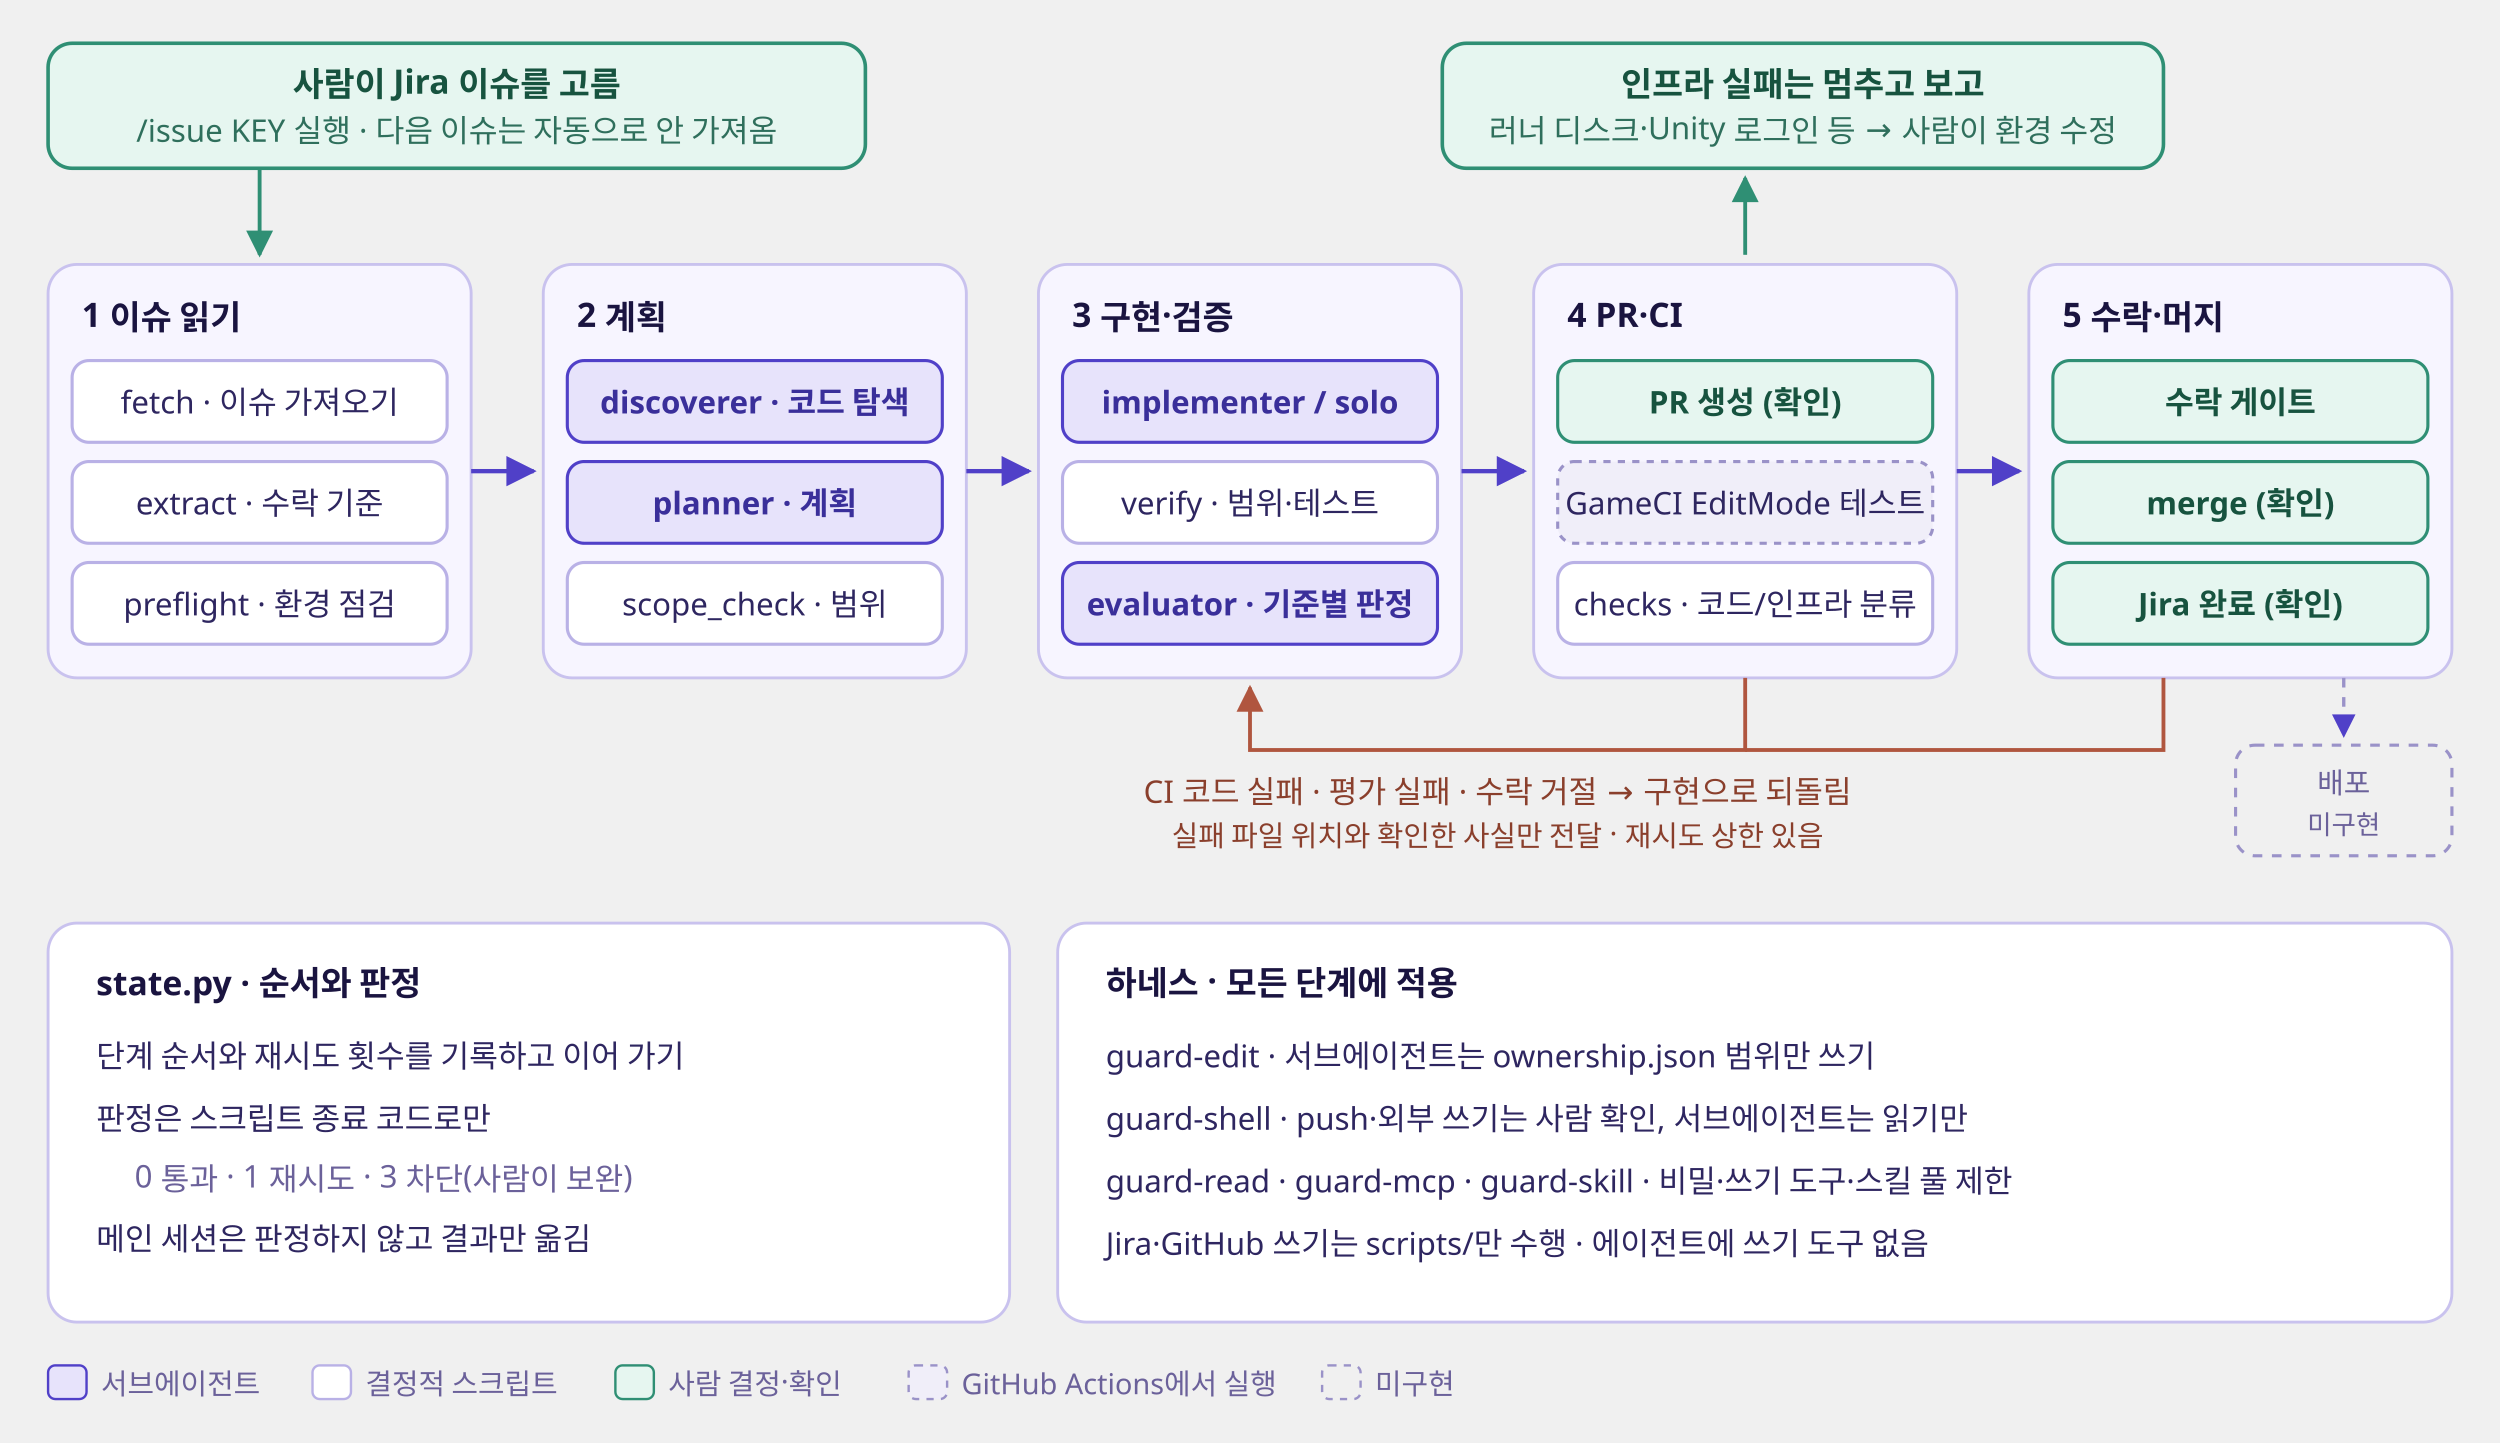
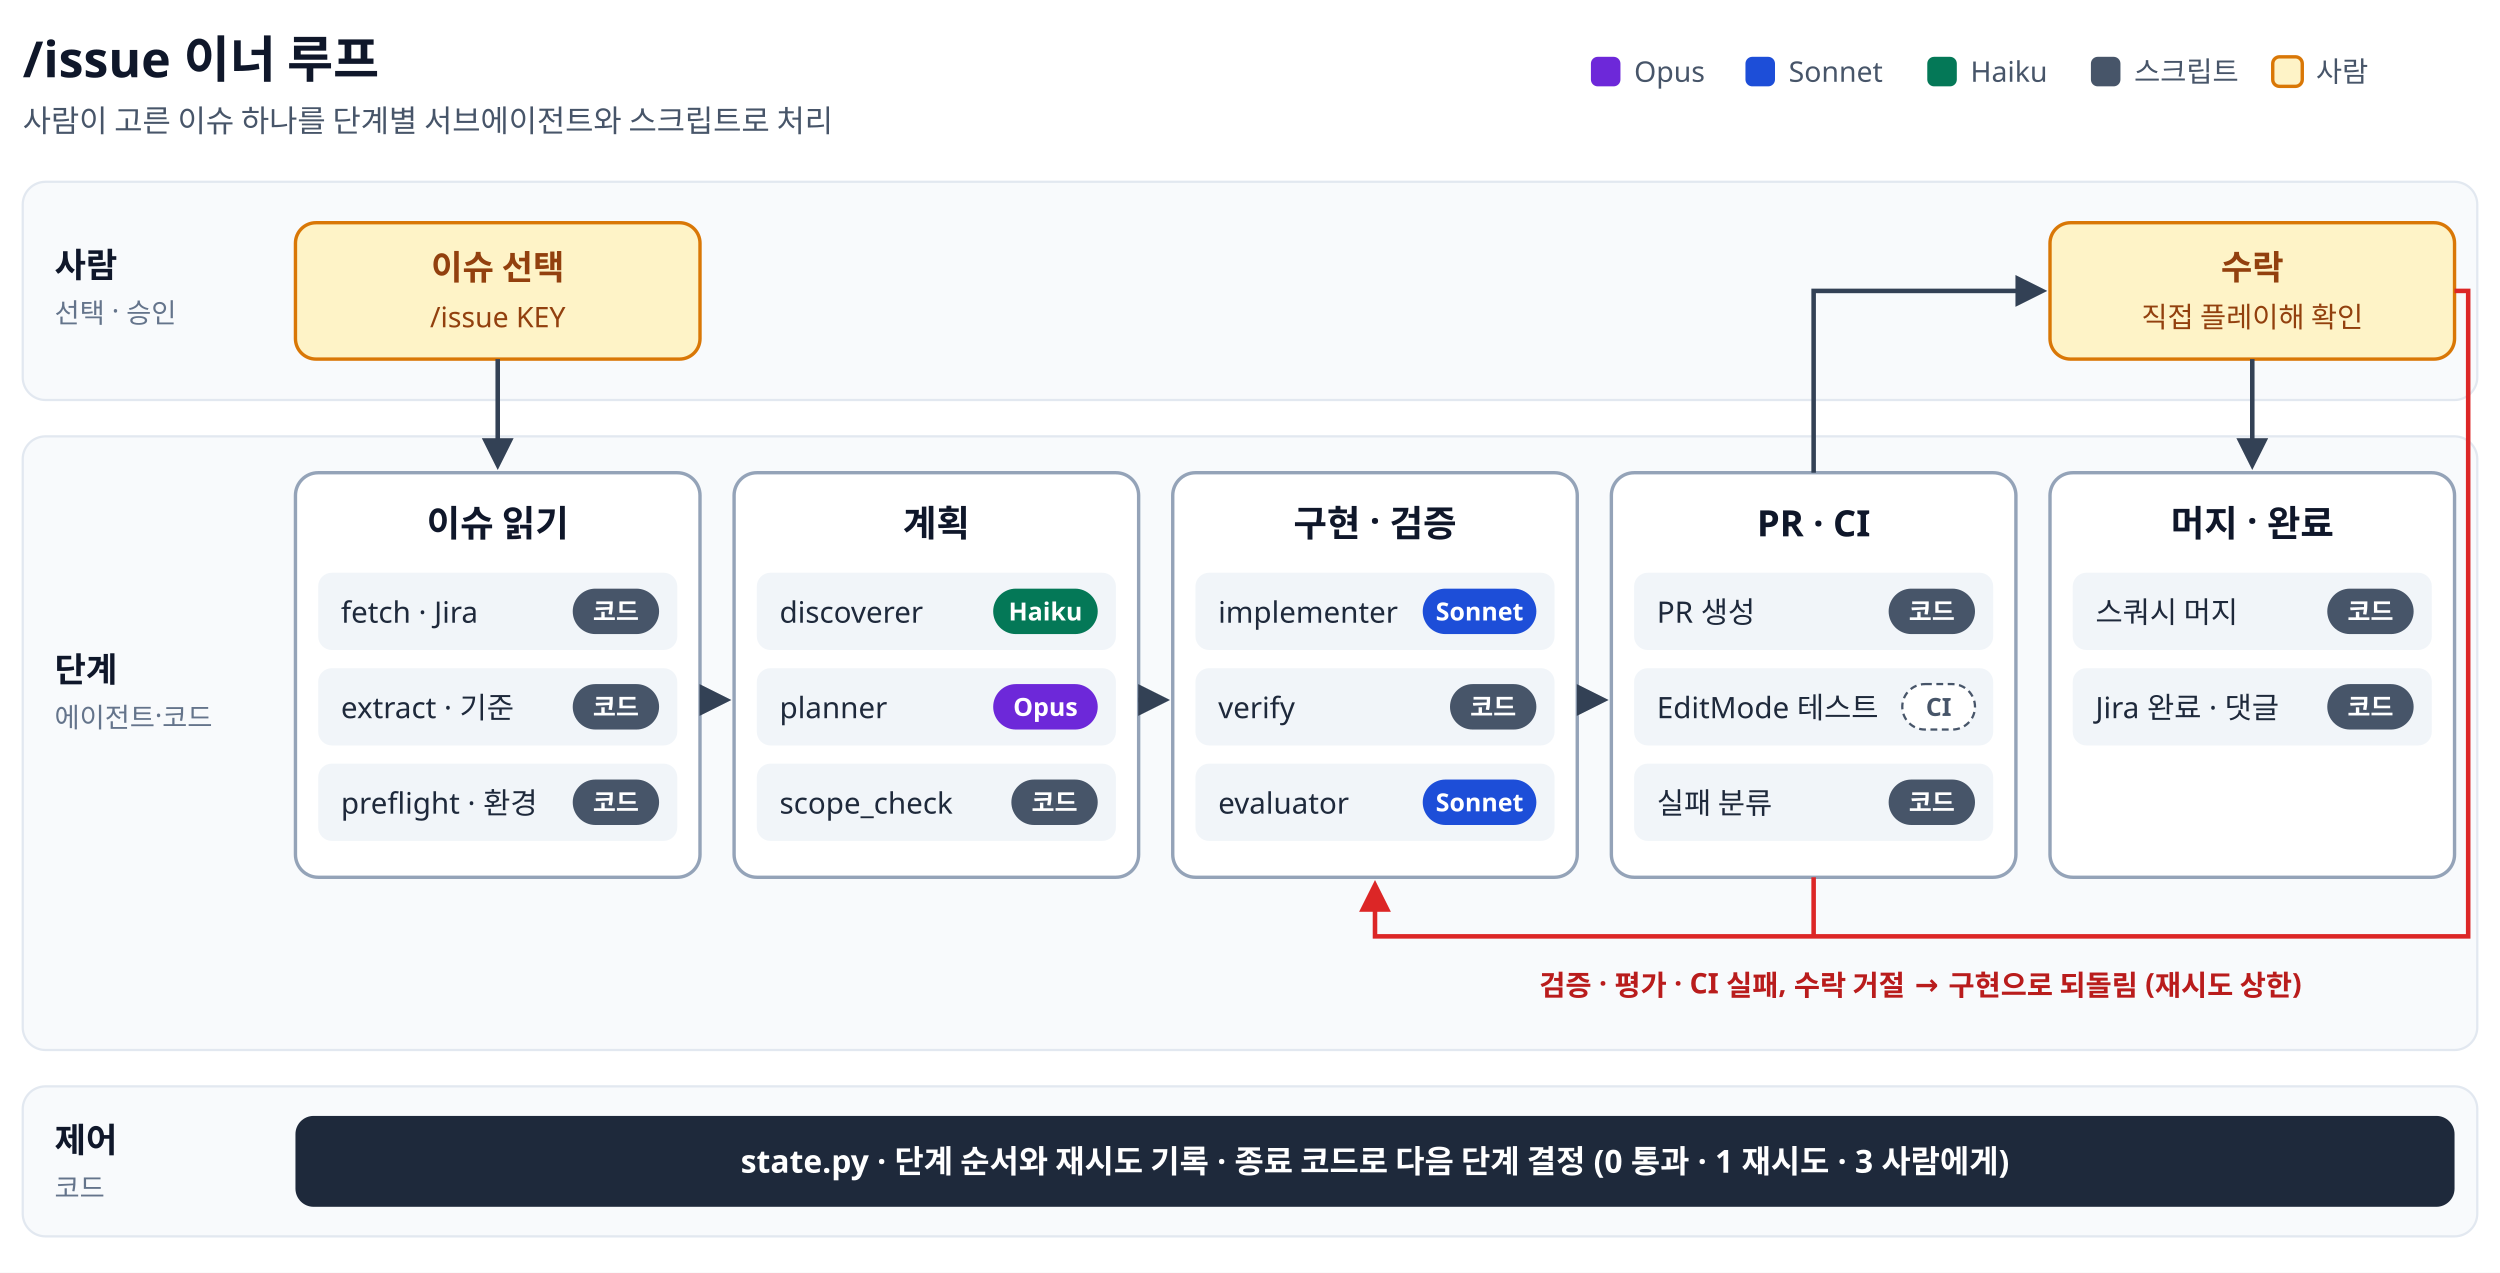
- <svg xmlns="http://www.w3.org/2000/svg" viewBox="0 0 1040 600" font-family="'Noto Sans KR', 'Malgun Gothic', 'Apple SD Gothic Neo', sans-serif">
+ <svg xmlns="http://www.w3.org/2000/svg" viewBox="0 0 1100 560" width="1100" height="560" role="img" aria-labelledby="t d">
+   <style>
+ text{font-family:'Pretendard','Noto Sans KR','Malgun Gothic',sans-serif;fill:#0F172A}
+ .title{font-size:22px;font-weight:700}.sub{font-size:13.5px;fill:#475569}
+ .lg{font-size:12.5px;fill:#475569}
+ .lane{fill:#F8FAFC;stroke:#E2E8F0}.lt{font-size:15px;font-weight:700}.ls{font-size:12px;fill:#64748B}
+ .human{fill:#FEF3C7;stroke:#D97706;stroke-width:1.5}.ht{font-size:15px;font-weight:700;fill:#92400E}.hs{font-size:12.5px;fill:#92400E}
+ .card{fill:#fff;stroke:#94A3B8;stroke-width:1.5}.ct{font-size:16px;font-weight:700}
+ .row{fill:#F1F5F9}.rt{font-size:13px;fill:#1E293B}
+ .p-opus{fill:#6D28D9}.p-sonnet{fill:#1D4ED8}.p-haiku{fill:#047857}.p-code{fill:#475569}.p-ci{fill:#fff;stroke:#475569;stroke-dasharray:3 2}
+ .pt{font-size:11px;font-weight:600;fill:#fff}.pt-ci{font-size:11px;font-weight:600;fill:#475569}
+ .flow{fill:none;stroke:#334155;stroke-width:2;marker-end:url(#a)}
+ .loop{fill:none;stroke:#DC2626;stroke-width:2;marker-end:url(#ar)}
+ .loopt{font-size:12.5px;font-weight:600;fill:#B91C1C}
+ .ctrl{fill:#1E293B}.ctrlt{font-size:14px;font-weight:600;fill:#fff}
+ </style>
  <defs>
-     <marker id="a" viewBox="0 0 10 10" refX="9" refY="5" markerWidth="7" markerHeight="7" orient="auto-start-reverse">
-       <path d="M0 0L10 5L0 10z" fill="#5040c8" />
+     <marker id="a" viewBox="0 0 10 10" refX="8" refY="5" markerWidth="7" markerHeight="7" orient="auto">
+       <path d="M0 0L10 5L0 10z" fill="#334155" />
    </marker>
-     <marker id="r" viewBox="0 0 10 10" refX="9" refY="5" markerWidth="7" markerHeight="7" orient="auto-start-reverse">
-       <path d="M0 0L10 5L0 10z" fill="#b0563f" />
-     </marker>
-     <marker id="g" viewBox="0 0 10 10" refX="9" refY="5" markerWidth="7" markerHeight="7" orient="auto-start-reverse">
-       <path d="M0 0L10 5L0 10z" fill="#2f8f74" />
+     <marker id="ar" viewBox="0 0 10 10" refX="8" refY="5" markerWidth="7" markerHeight="7" orient="auto">
+       <path d="M0 0L10 5L0 10z" fill="#DC2626" />
    </marker>
  </defs>
-   <g font-size="13" text-anchor="middle">
-     <rect x="20" y="18" width="340" height="52" rx="10" fill="#e6f6f0" stroke="#2f8f74" stroke-width="1.5" />
-     <text x="190" y="40" font-size="14" font-weight="600" fill="#17533f">사람이 Jira 이슈를 고름</text>
-     <text x="190" y="59" fill="#2f6f5c">/issue KEY 실행 · 다음 이슈는 자동으로 안 가져옴</text>
-     <rect x="600" y="18" width="300" height="52" rx="10" fill="#e6f6f0" stroke="#2f8f74" stroke-width="1.5" />
-     <text x="750" y="40" font-size="14" font-weight="600" fill="#17533f">인프라 실패는 멈추고 보고</text>
-     <text x="750" y="59" fill="#2f6f5c">러너 디스크·Unity 로그인 등 → 사람이 환경 수정</text>
+   <rect width="1100" height="560" fill="#fff" />
+   <text x="10" y="34" class="title">/issue 이너 루프</text>
+   <text x="10" y="58" class="sub">사람이 고른 이슈 하나를 단계별 서브에이전트와 스크립트로 처리</text>
+   <g transform="translate(700,22)">
+     <rect x="0" y="3" width="13" height="13" rx="3" class="p-opus" />
+     <text x="19" y="14" class="lg">Opus</text>
+     <rect x="68" y="3" width="13" height="13" rx="3" class="p-sonnet" />
+     <text x="87" y="14" class="lg">Sonnet</text>
+     <rect x="148" y="3" width="13" height="13" rx="3" class="p-haiku" />
+     <text x="167" y="14" class="lg">Haiku</text>
+     <rect x="220" y="3" width="13" height="13" rx="3" class="p-code" />
+     <text x="239" y="14" class="lg">스크립트</text>
+     <rect x="300" y="3" width="13" height="13" rx="3" class="human" />
+     <text x="319" y="14" class="lg">사람</text>
  </g>
-   <g stroke="#2f8f74" stroke-width="1.6" fill="none">
-     <path d="M108 70V106" marker-end="url(#g)" />
-     <path d="M726 106V74" marker-end="url(#g)" />
+   <rect x="10" y="80" width="1080" height="96" rx="10" class="lane" />
+   <text x="24" y="122" class="lt">사람</text>
+   <text x="24" y="142" class="ls">선택 · 승인</text>
+   <rect x="130" y="98" width="178" height="60" rx="9" class="human" />
+   <text x="219" y="123" text-anchor="middle" class="ht">이슈 선택</text>
+   <text x="219" y="144" text-anchor="middle" class="hs">/issue KEY</text>
+   <rect x="902" y="98" width="178" height="60" rx="9" class="human" />
+   <text x="991" y="123" text-anchor="middle" class="ht">수락</text>
+   <text x="991" y="144" text-anchor="middle" class="hs">직접 플레이해 확인</text>
+   <rect x="10" y="192" width="1080" height="270" rx="10" class="lane" />
+   <text x="24" y="300" class="lt">단계</text>
+   <text x="24" y="320" class="ls">에이전트·코드</text>
+   <g>
+     <rect x="130" y="208" width="178" height="178" rx="10" class="card" />
+     <text x="219" y="236" text-anchor="middle" class="ct">이슈 읽기</text>
+     <rect x="140" y="252" width="158" height="34" rx="6" class="row" />
+     <text x="150" y="274" class="rt">fetch · Jira</text>
+     <rect x="252" y="259" width="38" height="20" rx="10" class="p-code" />
+     <text x="271" y="273" text-anchor="middle" class="pt">코드</text>
+     <rect x="140" y="294" width="158" height="34" rx="6" class="row" />
+     <text x="150" y="316" class="rt">extract · 기준</text>
+     <rect x="252" y="301" width="38" height="20" rx="10" class="p-code" />
+     <text x="271" y="315" text-anchor="middle" class="pt">코드</text>
+     <rect x="140" y="336" width="158" height="34" rx="6" class="row" />
+     <text x="150" y="358" class="rt">preflight · 환경</text>
+     <rect x="252" y="343" width="38" height="20" rx="10" class="p-code" />
+     <text x="271" y="357" text-anchor="middle" class="pt">코드</text>
  </g>
-   <g fill="#f7f5ff" stroke="#c9c2ee" stroke-width="1.2">
-     <rect x="20" y="110" width="176" height="172" rx="12" />
-     <rect x="226" y="110" width="176" height="172" rx="12" />
-     <rect x="432" y="110" width="176" height="172" rx="12" />
-     <rect x="638" y="110" width="176" height="172" rx="12" />
-     <rect x="844" y="110" width="176" height="172" rx="12" />
+   <g>
+     <rect x="323" y="208" width="178" height="178" rx="10" class="card" />
+     <text x="412" y="236" text-anchor="middle" class="ct">계획</text>
+     <rect x="333" y="252" width="158" height="34" rx="6" class="row" />
+     <text x="343" y="274" class="rt">discoverer</text>
+     <rect x="437" y="259" width="46" height="20" rx="10" class="p-haiku" />
+     <text x="460" y="273" text-anchor="middle" class="pt">Haiku</text>
+     <rect x="333" y="294" width="158" height="34" rx="6" class="row" />
+     <text x="343" y="316" class="rt">planner</text>
+     <rect x="437" y="301" width="46" height="20" rx="10" class="p-opus" />
+     <text x="460" y="315" text-anchor="middle" class="pt">Opus</text>
+     <rect x="333" y="336" width="158" height="34" rx="6" class="row" />
+     <text x="343" y="358" class="rt">scope_check</text>
+     <rect x="445" y="343" width="38" height="20" rx="10" class="p-code" />
+     <text x="464" y="357" text-anchor="middle" class="pt">코드</text>
  </g>
-   <g font-size="14" font-weight="700" fill="#1a1440">
-     <text x="34" y="136">1  이슈 읽기</text>
-     <text x="240" y="136">2  계획</text>
-     <text x="446" y="136">3  구현·검증</text>
-     <text x="652" y="136">4  PR·CI</text>
-     <text x="858" y="136">5  수락·머지</text>
+   <g>
+     <rect x="516" y="208" width="178" height="178" rx="10" class="card" />
+     <text x="605" y="236" text-anchor="middle" class="ct">구현 · 검증</text>
+     <rect x="526" y="252" width="158" height="34" rx="6" class="row" />
+     <text x="536" y="274" class="rt">implementer</text>
+     <rect x="626" y="259" width="50" height="20" rx="10" class="p-sonnet" />
+     <text x="651" y="273" text-anchor="middle" class="pt">Sonnet</text>
+     <rect x="526" y="294" width="158" height="34" rx="6" class="row" />
+     <text x="536" y="316" class="rt">verify</text>
+     <rect x="638" y="301" width="38" height="20" rx="10" class="p-code" />
+     <text x="657" y="315" text-anchor="middle" class="pt">코드</text>
+     <rect x="526" y="336" width="158" height="34" rx="6" class="row" />
+     <text x="536" y="358" class="rt">evaluator</text>
+     <rect x="626" y="343" width="50" height="20" rx="10" class="p-sonnet" />
+     <text x="651" y="357" text-anchor="middle" class="pt">Sonnet</text>
  </g>
-   <g stroke-width="1.3">
-     <rect x="30" y="150" width="156" height="34" rx="7" fill="#ffffff" stroke="#b9b1e6" />
-     <rect x="30" y="192" width="156" height="34" rx="7" fill="#ffffff" stroke="#b9b1e6" />
-     <rect x="30" y="234" width="156" height="34" rx="7" fill="#ffffff" stroke="#b9b1e6" />
-     <rect x="236" y="150" width="156" height="34" rx="7" fill="#e7e3fb" stroke="#5040c8" />
-     <rect x="236" y="192" width="156" height="34" rx="7" fill="#e7e3fb" stroke="#5040c8" />
-     <rect x="236" y="234" width="156" height="34" rx="7" fill="#ffffff" stroke="#b9b1e6" />
-     <rect x="442" y="150" width="156" height="34" rx="7" fill="#e7e3fb" stroke="#5040c8" />
-     <rect x="442" y="192" width="156" height="34" rx="7" fill="#ffffff" stroke="#b9b1e6" />
-     <rect x="442" y="234" width="156" height="34" rx="7" fill="#e7e3fb" stroke="#5040c8" />
-     <rect x="648" y="150" width="156" height="34" rx="7" fill="#e6f6f0" stroke="#2f8f74" />
-     <rect x="648" y="192" width="156" height="34" rx="7" fill="#f0eef9" stroke="#9a92c8" stroke-dasharray="3 3" />
-     <rect x="648" y="234" width="156" height="34" rx="7" fill="#ffffff" stroke="#b9b1e6" />
-     <rect x="854" y="150" width="156" height="34" rx="7" fill="#e6f6f0" stroke="#2f8f74" />
-     <rect x="854" y="192" width="156" height="34" rx="7" fill="#e6f6f0" stroke="#2f8f74" />
-     <rect x="854" y="234" width="156" height="34" rx="7" fill="#e6f6f0" stroke="#2f8f74" />
+   <g>
+     <rect x="709" y="208" width="178" height="178" rx="10" class="card" />
+     <text x="798" y="236" text-anchor="middle" class="ct">PR · CI</text>
+     <rect x="719" y="252" width="158" height="34" rx="6" class="row" />
+     <text x="729" y="274" class="rt">PR 생성</text>
+     <rect x="831" y="259" width="38" height="20" rx="10" class="p-code" />
+     <text x="850" y="273" text-anchor="middle" class="pt">코드</text>
+     <rect x="719" y="294" width="158" height="34" rx="6" class="row" />
+     <text x="729" y="316" class="rt">EditMode 테스트</text>
+     <rect x="837" y="301" width="32" height="20" rx="10" class="p-ci" />
+     <text x="853" y="315" text-anchor="middle" class="pt-ci">CI</text>
+     <rect x="719" y="336" width="158" height="34" rx="6" class="row" />
+     <text x="729" y="358" class="rt">실패 분류</text>
+     <rect x="831" y="343" width="38" height="20" rx="10" class="p-code" />
+     <text x="850" y="357" text-anchor="middle" class="pt">코드</text>
  </g>
-   <g font-size="13" text-anchor="middle" fill="#2e2660">
-     <text x="108" y="172">fetch · 이슈 가져오기</text>
-     <text x="108" y="214">extract · 수락 기준</text>
-     <text x="108" y="256">preflight · 환경 점검</text>
-     <text x="314" y="172" fill="#3a2f9a" font-weight="600">discoverer · 코드 탐색</text>
-     <text x="314" y="214" fill="#3a2f9a" font-weight="600">planner · 계획</text>
-     <text x="314" y="256">scope_check · 범위</text>
-     <text x="520" y="172" fill="#3a2f9a" font-weight="600">implementer / solo</text>
-     <text x="520" y="214">verify · 범위·테스트</text>
-     <text x="520" y="256" fill="#3a2f9a" font-weight="600">evaluator · 기준별 판정</text>
-     <text x="726" y="172" fill="#17533f" font-weight="600">PR 생성 (확인)</text>
-     <text x="726" y="214">GameCI EditMode 테스트</text>
-     <text x="726" y="256">checks · 코드/인프라 분류</text>
-     <text x="932" y="172" fill="#17533f" font-weight="600">수락 게이트</text>
-     <text x="932" y="214" fill="#17533f" font-weight="600">merge (확인)</text>
-     <text x="932" y="256" fill="#17533f" font-weight="600">Jira 완료 (확인)</text>
+   <g>
+     <rect x="902" y="208" width="178" height="178" rx="10" class="card" />
+     <text x="991" y="236" text-anchor="middle" class="ct">머지 · 완료</text>
+     <rect x="912" y="252" width="158" height="34" rx="6" class="row" />
+     <text x="922" y="274" class="rt">스쿼시 머지</text>
+     <rect x="1024" y="259" width="38" height="20" rx="10" class="p-code" />
+     <text x="1043" y="273" text-anchor="middle" class="pt">코드</text>
+     <rect x="912" y="294" width="158" height="34" rx="6" class="row" />
+     <text x="922" y="316" class="rt">Jira 완료 · 댓글</text>
+     <rect x="1024" y="301" width="38" height="20" rx="10" class="p-code" />
+     <text x="1043" y="315" text-anchor="middle" class="pt">코드</text>
  </g>
-   <g stroke="#5040c8" stroke-width="1.8" fill="none" marker-end="url(#a)">
-     <path d="M196 196H222" />
-     <path d="M402 196H428" />
-     <path d="M608 196H634" />
-     <path d="M814 196H840" />
-   </g>
-   <g stroke="#b0563f" stroke-width="1.6" fill="none">
-     <path d="M726 282V312H520V286" marker-end="url(#r)" />
-     <path d="M900 282V312H726" />
-   </g>
-   <text x="623" y="334" font-size="13" text-anchor="middle" fill="#8a3f2c">CI 코드 실패 · 평가 실패 · 수락 거절 → 구현으로 되돌림</text>
-   <text x="623" y="352" font-size="12" text-anchor="middle" fill="#8a3f2c">실패 파일 위치와 확인한 사실만 전달 · 재시도 상한 있음</text>
-   <path d="M975 282V306" stroke="#9a92c8" stroke-width="1.4" stroke-dasharray="4 4" fill="none" marker-end="url(#a)" />
-   <rect x="930" y="310" width="90" height="46" rx="8" fill="none" stroke="#9a92c8" stroke-width="1.3" stroke-dasharray="4 4" />
-   <text x="975" y="330" font-size="12" text-anchor="middle" fill="#6b619a">배포</text>
-   <text x="975" y="347" font-size="11" text-anchor="middle" fill="#6b619a">미구현</text>
-   <g stroke-width="1.2">
-     <rect x="20" y="384" width="400" height="166" rx="12" fill="#ffffff" stroke="#c9c2ee" />
-     <rect x="440" y="384" width="580" height="166" rx="12" fill="#ffffff" stroke="#c9c2ee" />
-   </g>
-   <g font-size="14" font-weight="700" fill="#1a1440">
-     <text x="40" y="414">state.py · 순서와 판정</text>
-     <text x="460" y="414">하네스 · 모든 단계에 적용</text>
-   </g>
-   <g font-size="13" fill="#2e2660">
-     <text x="40" y="444">단계 순서와 재시도 횟수를 기록하고 이어 가기</text>
-     <text x="40" y="470">판정은 스크립트 종료 코드로만</text>
-     <text x="56" y="494" fill="#6b619a">0 통과 · 1 재시도 · 3 차단(사람이 보완)</text>
-     <text x="40" y="520">메인 세션은 판정하지 않고 결과만 옮김</text>
-     <text x="460" y="444">guard-edit · 서브에이전트는 ownership.json 범위만 쓰기</text>
-     <text x="460" y="470">guard-shell · push·외부 쓰기는 사람 확인, 서브에이전트는 읽기만</text>
-     <text x="460" y="496">guard-read · guard-mcp · guard-skill · 비밀·쓰기 도구·스킬 풀 제한</text>
-     <text x="460" y="522">Jira·GitHub 쓰기는 scripts/만 수행 · 에이전트에 쓰기 도구 없음</text>
-   </g>
-   <g font-size="12" fill="#6b619a">
-     <rect x="20" y="568" width="16" height="14" rx="3" fill="#e7e3fb" stroke="#5040c8" />
-     <text x="42" y="580">서브에이전트</text>
-     <rect x="130" y="568" width="16" height="14" rx="3" fill="#ffffff" stroke="#b9b1e6" />
-     <text x="152" y="580">결정적 스크립트</text>
-     <rect x="256" y="568" width="16" height="14" rx="3" fill="#e6f6f0" stroke="#2f8f74" />
-     <text x="278" y="580">사람 결정·확인</text>
-     <rect x="378" y="568" width="16" height="14" rx="3" fill="#f0eef9" stroke="#9a92c8" stroke-dasharray="3 3" />
-     <text x="400" y="580">GitHub Actions에서 실행</text>
-     <rect x="550" y="568" width="16" height="14" rx="3" fill="none" stroke="#9a92c8" stroke-dasharray="3 3" />
-     <text x="572" y="580">미구현</text>
-   </g>
+   <path d="M219 158V204" class="flow" />
+   <path d="M308 308H319" class="flow" />
+   <path d="M501 308H512" class="flow" />
+   <path d="M694 308H705" class="flow" />
+   <path d="M798 208V128H898" class="flow" />
+   <path d="M991 158V204" class="flow" />
+   <path d="M1080 128H1086V412H605V390" class="loop" />
+   <path d="M798 386V412" fill="none" stroke="#DC2626" stroke-width="2" />
+   <text x="845" y="438" text-anchor="middle" class="loopt">검증 · 평가 · CI 실패, 수락 거절 → 구현으로 되돌림 (재시도 상한)</text>
+   <rect x="10" y="478" width="1080" height="66" rx="10" class="lane" />
+   <text x="24" y="507" class="lt">제어</text>
+   <text x="24" y="527" class="ls">코드</text>
+   <rect x="130" y="491" width="950" height="40" rx="8" class="ctrl" />
+   <text x="605" y="516" text-anchor="middle" class="ctrlt">state.py · 단계 순서와 재시도 기록 · 종료 코드로 다음 단계 결정 (0 통과 · 1 재시도 · 3 사람에게)</text>
</svg>
